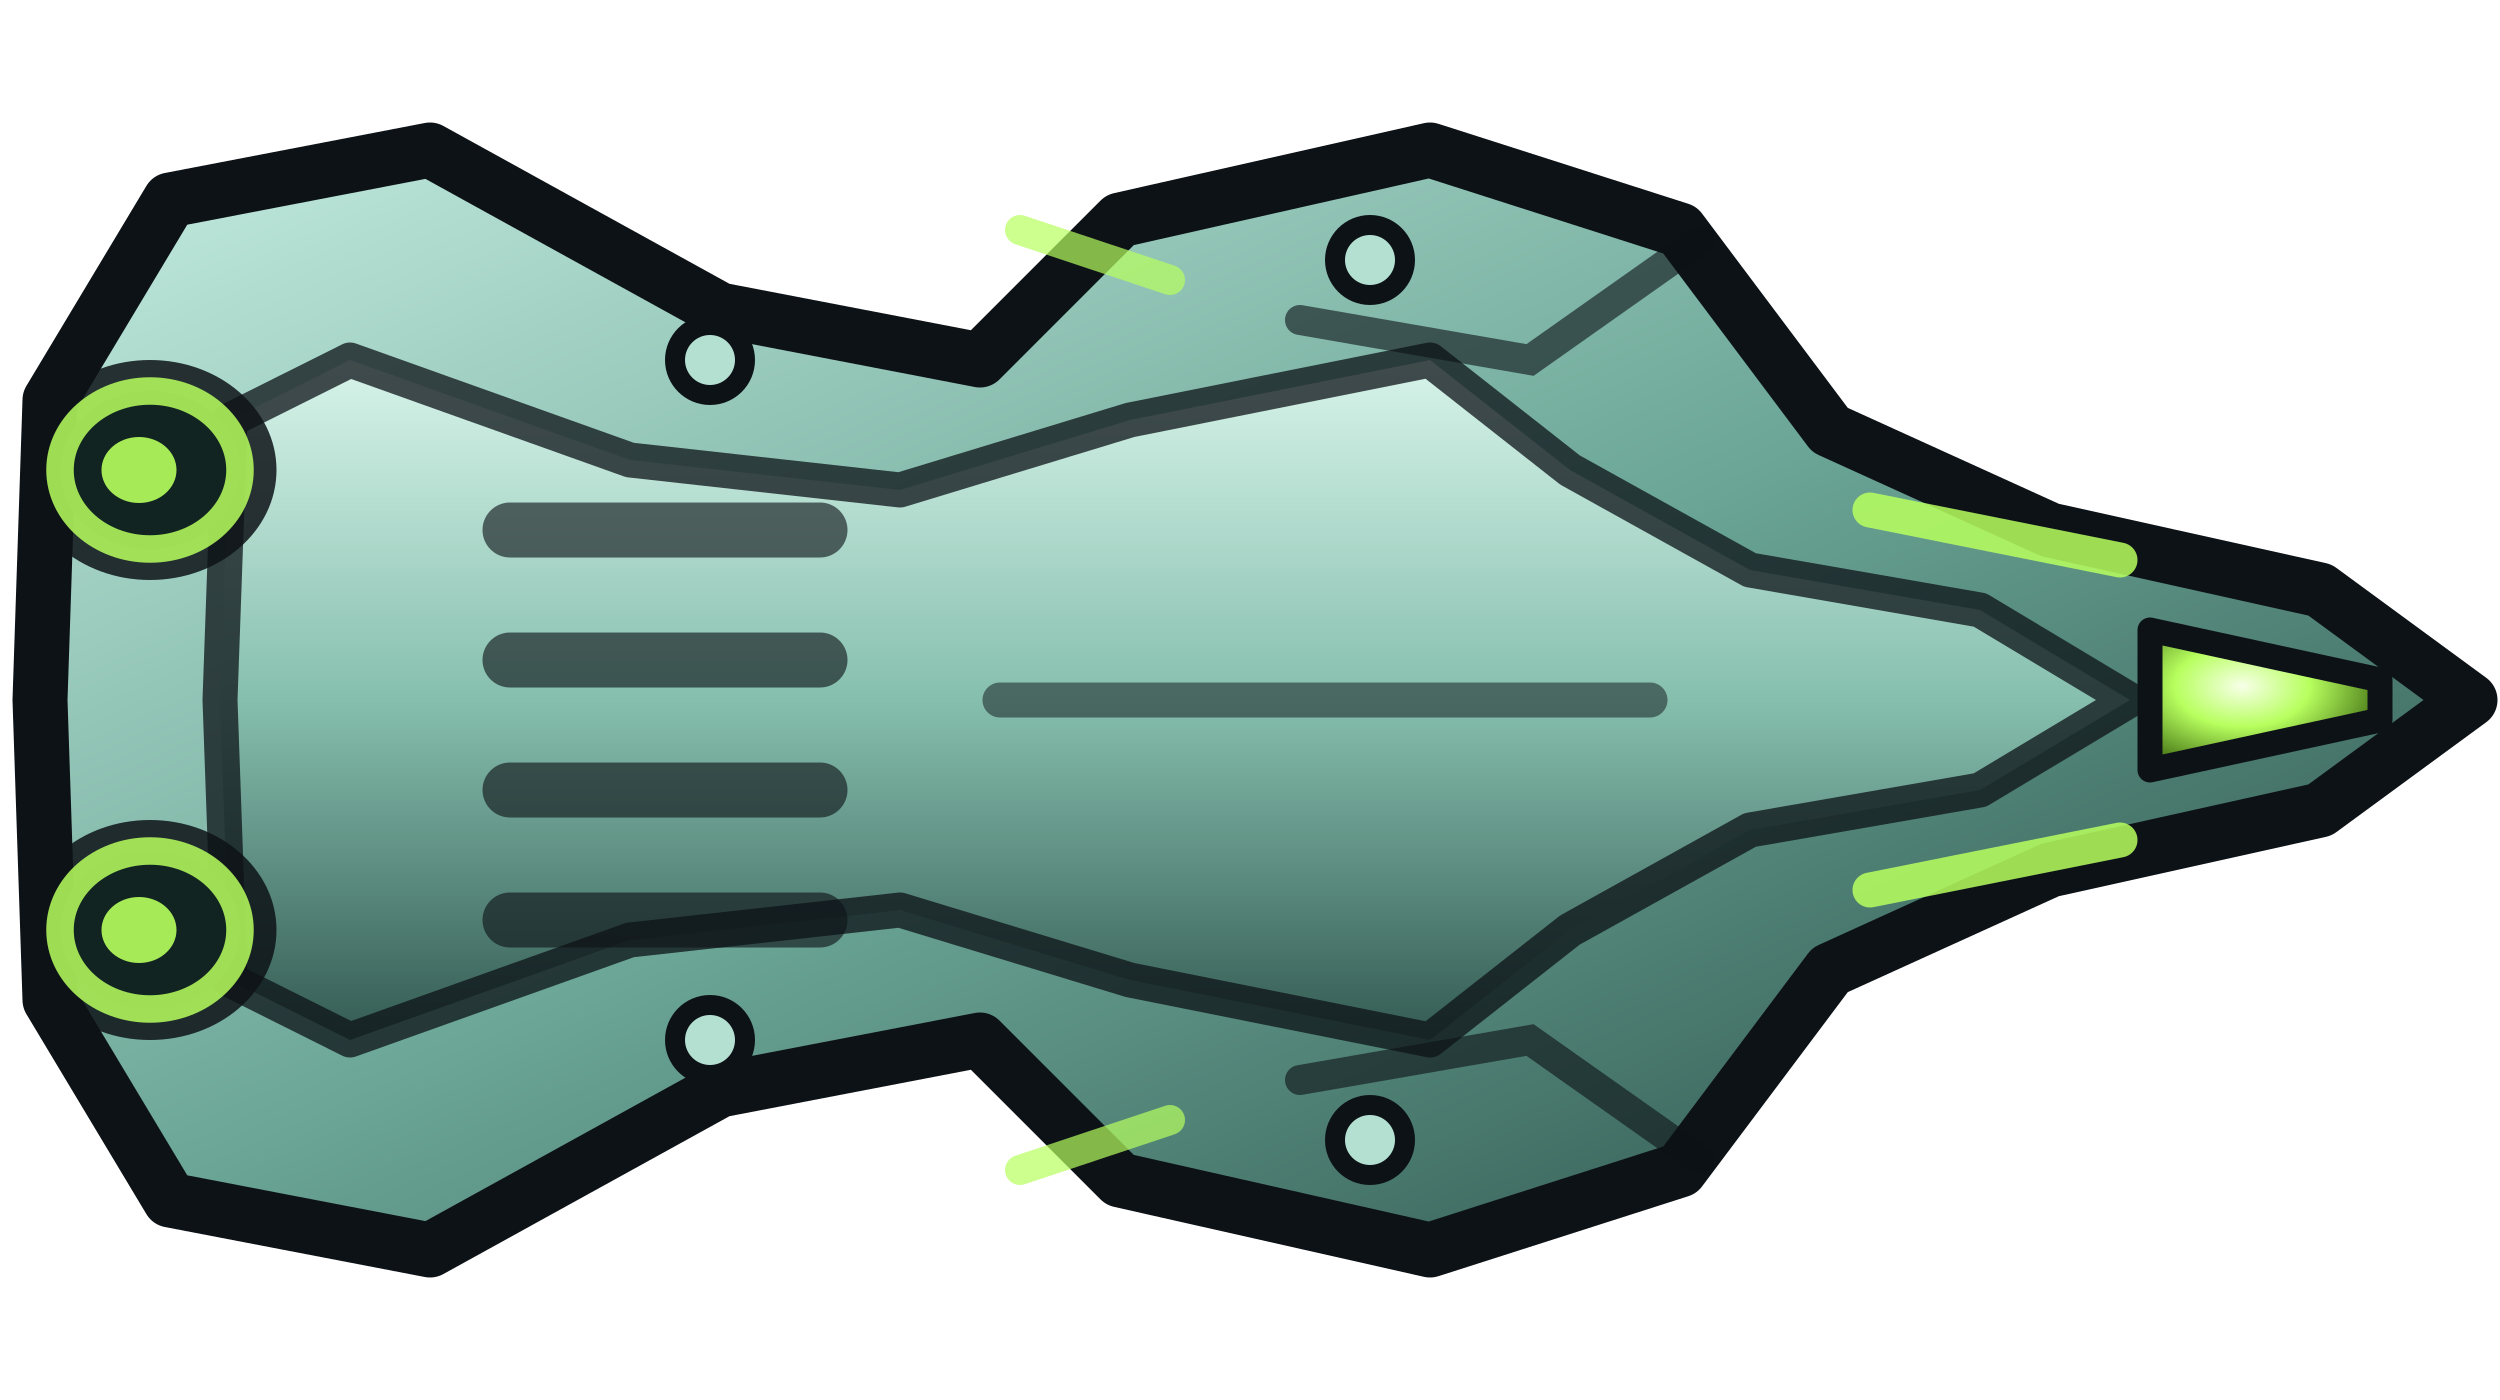
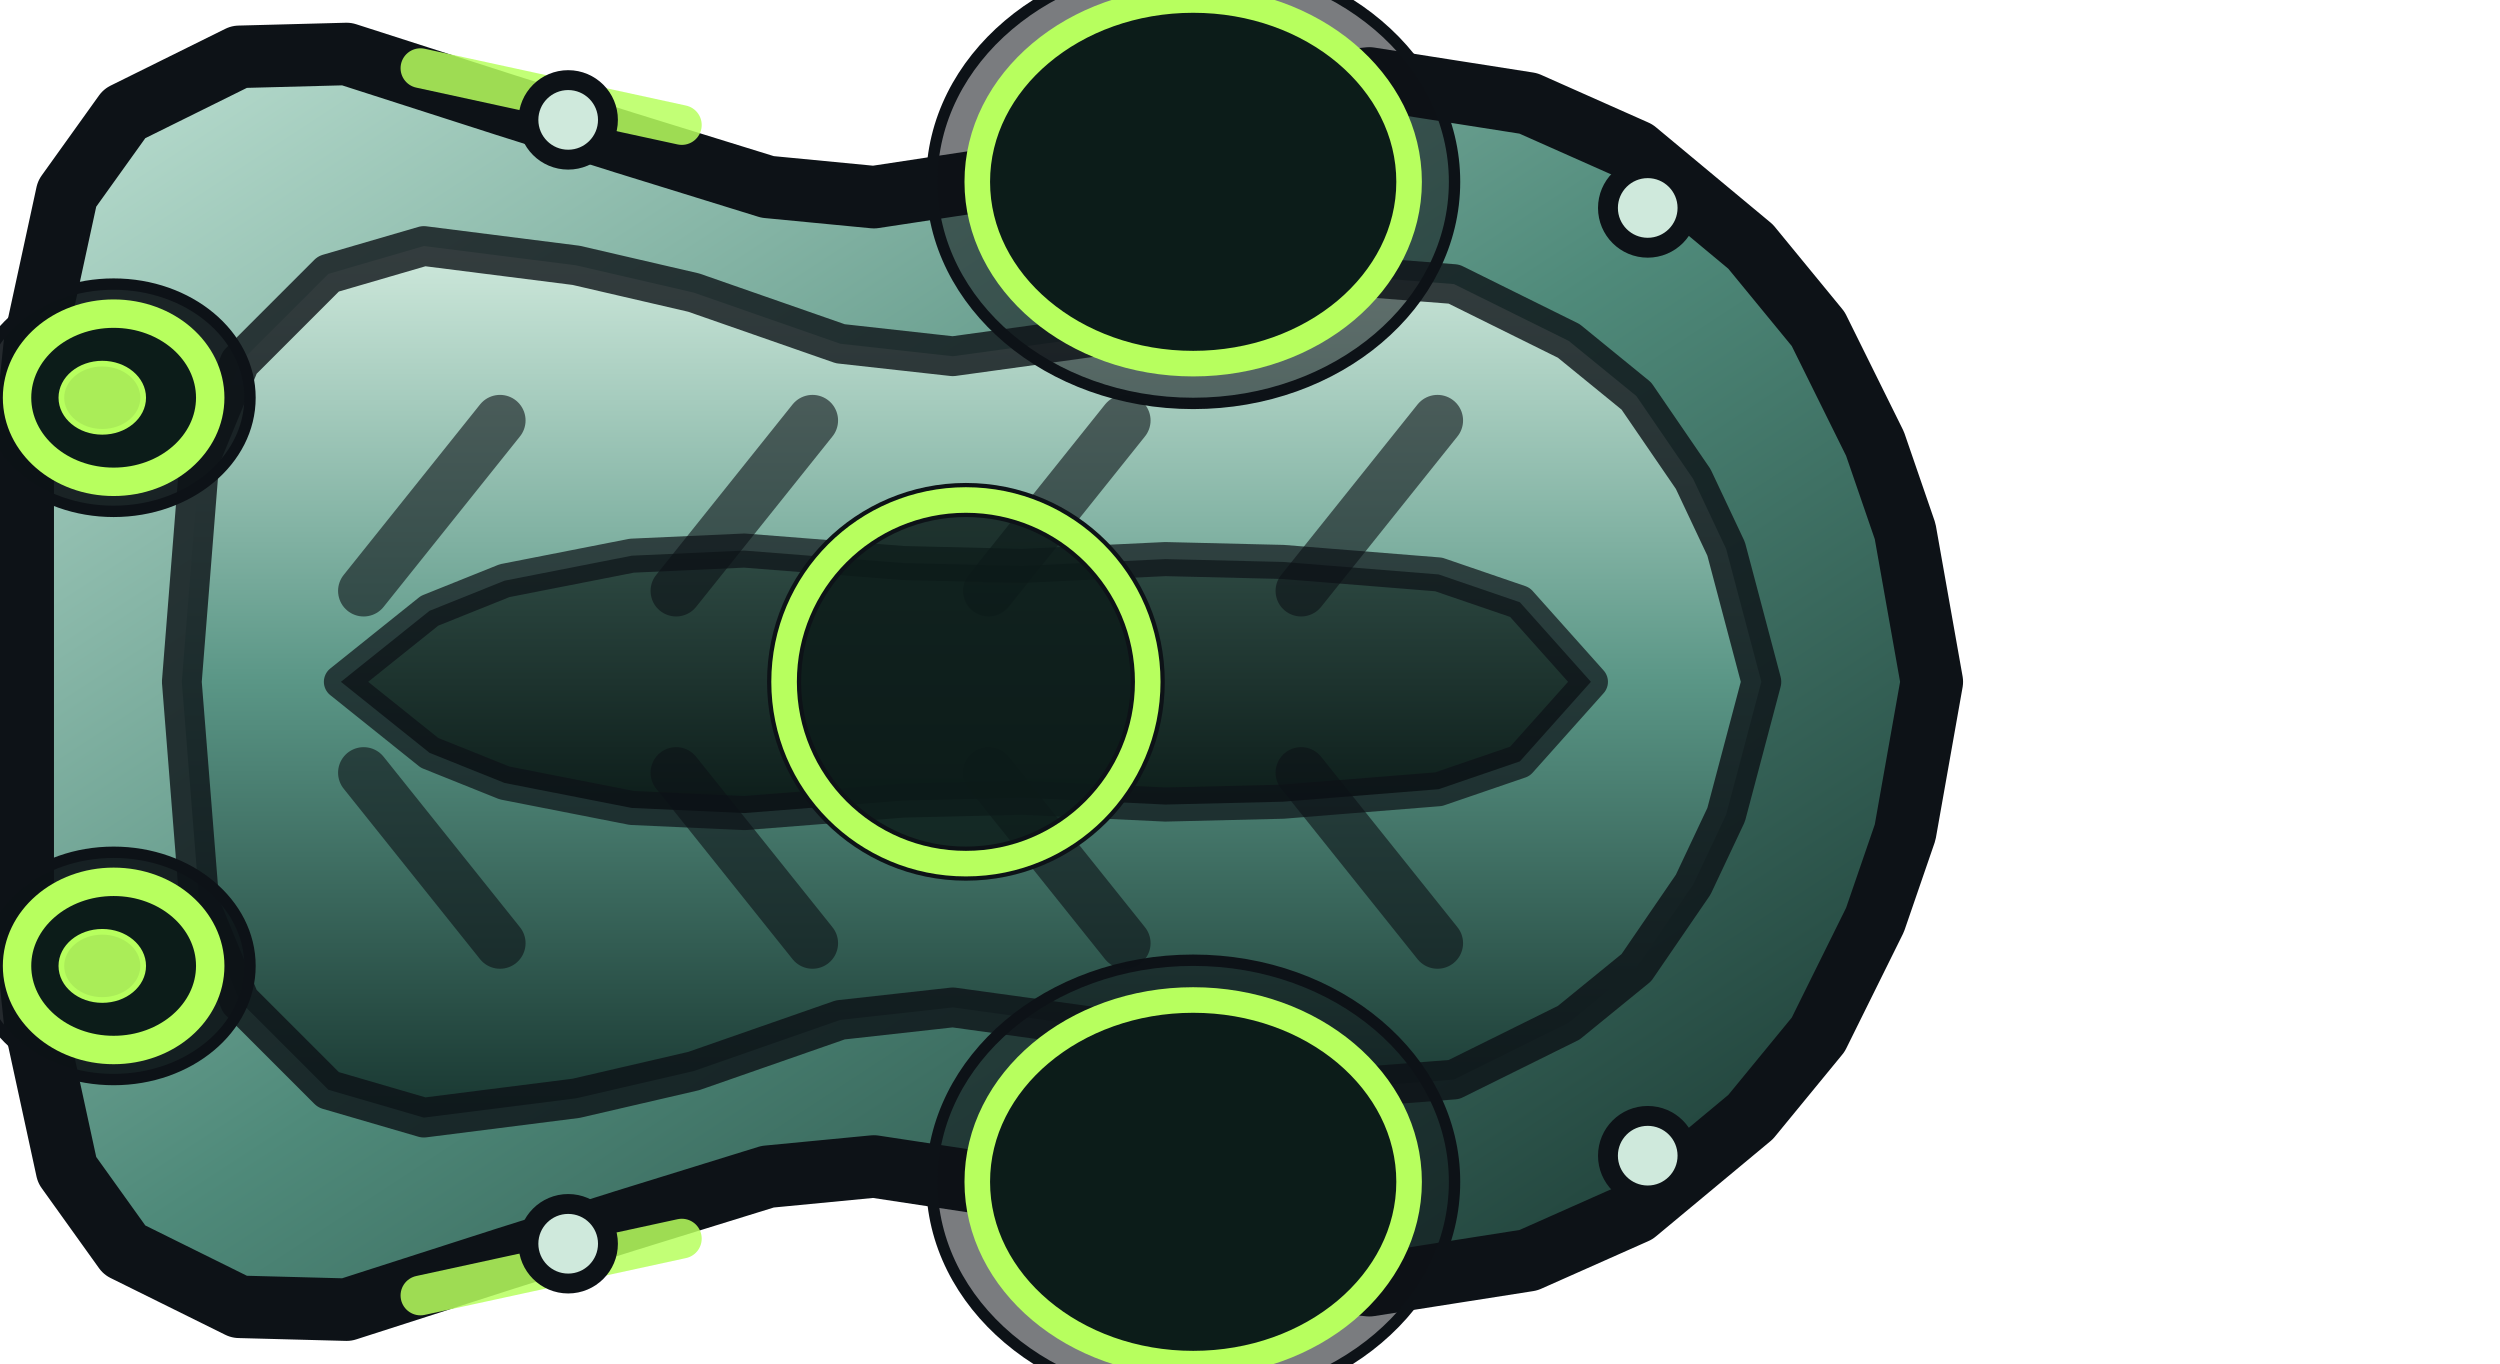
- <svg xmlns="http://www.w3.org/2000/svg" width="50" height="28" viewBox="0 0 50 28">
+ <svg xmlns="http://www.w3.org/2000/svg" width="44" height="24" viewBox="0 0 44 24">
  <defs>
    <linearGradient id="deck" x1="0" y1="0" x2="1" y2="1">
-       <stop offset="0" stop-color="#c4ece0" />
-       <stop offset="0.5" stop-color="#6aa595" />
-       <stop offset="1" stop-color="#244640" />
+       <stop offset="0" stop-color="#bfe2d4" />
+       <stop offset="0.5" stop-color="#4f8a7a" />
+       <stop offset="1" stop-color="#15302b" />
    </linearGradient>
    <linearGradient id="plate" x1="0" y1="0" x2="0" y2="1">
-       <stop offset="0" stop-color="#d8f4ea" />
-       <stop offset="0.5" stop-color="#86bfae" />
-       <stop offset="1" stop-color="#335a52" />
+       <stop offset="0" stop-color="#cfe9dc" />
+       <stop offset="0.5" stop-color="#5a9686" />
+       <stop offset="1" stop-color="#183630" />
    </linearGradient>
    <linearGradient id="dark" x1="0" y1="0" x2="0" y2="1">
-       <stop offset="0" stop-color="#37564f" />
-       <stop offset="1" stop-color="#0e1f1c" />
+       <stop offset="0" stop-color="#2e4a43" />
+       <stop offset="1" stop-color="#0c1c19" />
+     </linearGradient>
+     <linearGradient id="trim" x1="0" y1="0" x2="0" y2="1">
+       <stop offset="0" stop-color="#f0dfb4" />
+       <stop offset="0.5" stop-color="#b79f6a" />
+       <stop offset="1" stop-color="#4d3f22" />
    </linearGradient>
    <radialGradient id="glass" cx="0.4" cy="0.4" r="0.65">
-       <stop offset="0" stop-color="#f7ffe8" />
+       <stop offset="0" stop-color="#ffffff" />
      <stop offset="0.45" stop-color="#b7ff5e" />
      <stop offset="1" stop-color="#3d6a10" />
    </radialGradient>
  </defs>
-   <path d="M49.4 14L46.4 11.8L41 10.6L36.6 8.6L33.6 4.6L28.6 3L22.4 4.4L19.6 7.2L14.4 6.2L8.6 3L3.4 4L1 8L0.8 14L1 20L3.4 24L8.6 25L14.4 21.8L19.6 20.8L22.4 23.6L28.6 25L33.6 23.4L36.6 19.4L41 17.4L46.4 16.2Z" fill="url(#deck)" stroke="#0d1217" stroke-width="1.1" stroke-linejoin="round" />
-   <path d="M42.6 14L39.6 12.2L35 11.4L31.4 9.4L28.6 7.2L22.6 8.4L18 9.8L12.6 9.2L7 7.2L4.6 8.4L4.4 14L4.6 19.6L7 20.8L12.6 18.8L18 18.2L22.6 19.6L28.6 20.8L31.4 18.6L35 16.6L39.6 15.8Z" fill="url(#plate)" stroke="#0d1217" stroke-opacity=".75" stroke-width=".7" stroke-linejoin="round" />
-   <path d="M34 4.8L30.6 7.2L26 6.4M34 23.2L30.6 20.8L26 21.6" fill="none" stroke="#0d1217" stroke-opacity=".6" stroke-width=".6" stroke-linecap="round" />
-   <path d="M20 14H33" stroke="#0d1217" stroke-opacity=".5" stroke-width=".7" stroke-linecap="round" />
-   <path d="M10.2 10.6H16.4M10.2 13.2H16.4M10.2 15.8H16.4M10.2 18.4H16.4" stroke="#0d1217" stroke-opacity=".62" stroke-width="1.1" stroke-linecap="round" />
-   <path d="M43 12.6L47.6 13.6V14.4L43 15.4Z" fill="url(#glass)" stroke="#0d1217" stroke-width=".5" stroke-linejoin="round" />
-   <path d="M37.4 10.2L42.4 11.2M37.4 17.8L42.4 16.8" stroke="#b7ff5e" stroke-opacity=".85" stroke-width=".7" stroke-linecap="round" />
-   <path d="M20.4 4.6L23.4 5.6M20.4 23.4L23.4 22.4" stroke="#b7ff5e" stroke-opacity=".7" stroke-width=".6" stroke-linecap="round" />
-   <g fill="#b4e0d2" stroke="#0d1217" stroke-width=".4">
-     <circle cx="14.2" cy="7.2" r=".7" />
-     <circle cx="14.2" cy="20.8" r=".7" />
-     <circle cx="27.4" cy="5.2" r=".7" />
-     <circle cx="27.4" cy="22.8" r=".7" />
-   </g>
-   <ellipse cx="3" cy="9.4" rx="2.53" ry="2.2" fill="#0d1217" fill-opacity=".85" />
-   <ellipse cx="3" cy="9.4" rx="1.8" ry="1.58" fill="#112421" stroke="#b7ff5e" stroke-opacity=".85" stroke-width=".55" />
-   <ellipse cx="2.78" cy="9.4" rx="0.75" ry="0.66" fill="#b7ff5e" fill-opacity=".9" />
-   <ellipse cx="3" cy="18.6" rx="2.53" ry="2.2" fill="#0d1217" fill-opacity=".85" />
-   <ellipse cx="3" cy="18.6" rx="1.8" ry="1.58" fill="#112421" stroke="#b7ff5e" stroke-opacity=".85" stroke-width=".55" />
-   <ellipse cx="2.78" cy="18.6" rx="0.75" ry="0.66" fill="#b7ff5e" fill-opacity=".9" />
+   <path d="M34 12L33.53 9.35L33 7.81L32 5.79L30.81 4.34L28.79 2.66L26.9 1.82L24.1 1.38L22.01 1.6L19.49 2.6L17.62 3.13L15.38 3.47L13.51 3.29L10.99 2.51L8.9 1.85L6.1 0.95L4.21 1L2.19 2L1.18 3.41L0.62 5.99L0.4 8.1L0.4 12L0.4 15.9L0.62 18.01L1.18 20.59L2.19 22L4.21 23L6.1 23.05L8.9 22.15L10.99 21.49L13.51 20.71L15.38 20.53L17.62 20.87L19.49 21.4L22.01 22.4L24.1 22.62L26.9 22.18L28.79 21.34L30.81 19.66L32 18.21L33 16.19L33.53 14.65Z" fill="url(#deck)" stroke="#0d1217" stroke-width="1.1" stroke-linejoin="round" />
+   <path d="M31 12L30.38 9.66L29.8 8.43L28.8 6.97L27.61 6L25.59 5L23.79 4.86L21.21 5.54L19.23 5.93L16.77 6.27L14.79 6.05L12.21 5.15L10.14 4.67L7.46 4.33L5.78 4.82L4.22 6.38L3.51 8.1L3.2 12L3.51 15.9L4.22 17.62L5.78 19.18L7.46 19.67L10.14 19.33L12.21 18.85L14.79 17.95L16.77 17.73L19.23 18.07L21.21 18.46L23.79 19.14L25.59 19L27.61 18L28.8 17.03L29.8 15.57L30.38 14.34Z" fill="url(#plate)" stroke="#0d1217" stroke-opacity="0.8" stroke-width="0.7" stroke-linejoin="round" />
+   <ellipse cx="21" cy="3.2" rx="4.6" ry="3.9" fill="#0d1217" fill-opacity="0.55" stroke="#0d1217" stroke-width="0.2" />
+   <ellipse cx="21" cy="3.2" rx="3.8" ry="3.2" fill="#0c1c19" stroke="#b7ff5e" stroke-width="0.45" />
+   <ellipse cx="21" cy="20.8" rx="4.6" ry="3.9" fill="#0d1217" fill-opacity="0.55" stroke="#0d1217" stroke-width="0.2" />
+   <ellipse cx="21" cy="20.8" rx="3.8" ry="3.2" fill="#0c1c19" stroke="#b7ff5e" stroke-width="0.45" />
+   <path d="M28 12L26.75 10.6L25.32 10.11L22.58 9.89L20.51 9.84L17.99 9.96L15.9 9.91L13.1 9.69L11.12 9.78L8.88 10.22L7.56 10.75L6 12L7.56 13.25L8.88 13.78L11.12 14.22L13.1 14.31L15.9 14.09L17.99 14.04L20.51 14.16L22.58 14.11L25.32 13.89L26.75 13.4Z" fill="url(#dark)" stroke="#0d1217" stroke-opacity="0.7" stroke-width="0.6" stroke-linejoin="round" />
+   <path d="M25.3 7.4L22.9 10.4" fill="none" stroke="#0d1217" stroke-opacity="0.6" stroke-width="0.9" stroke-linecap="round" stroke-linejoin="round" />
+   <path d="M25.3 16.6L22.9 13.6" fill="none" stroke="#0d1217" stroke-opacity="0.6" stroke-width="0.9" stroke-linecap="round" stroke-linejoin="round" />
+   <path d="M19.8 7.4L17.4 10.4" fill="none" stroke="#0d1217" stroke-opacity="0.6" stroke-width="0.9" stroke-linecap="round" stroke-linejoin="round" />
+   <path d="M19.8 16.6L17.4 13.6" fill="none" stroke="#0d1217" stroke-opacity="0.6" stroke-width="0.9" stroke-linecap="round" stroke-linejoin="round" />
+   <path d="M14.3 7.4L11.9 10.4" fill="none" stroke="#0d1217" stroke-opacity="0.6" stroke-width="0.9" stroke-linecap="round" stroke-linejoin="round" />
+   <path d="M14.3 16.6L11.9 13.6" fill="none" stroke="#0d1217" stroke-opacity="0.6" stroke-width="0.9" stroke-linecap="round" stroke-linejoin="round" />
+   <path d="M8.8 7.4L6.4 10.4" fill="none" stroke="#0d1217" stroke-opacity="0.6" stroke-width="0.9" stroke-linecap="round" stroke-linejoin="round" />
+   <path d="M8.8 16.6L6.4 13.6" fill="none" stroke="#0d1217" stroke-opacity="0.6" stroke-width="0.9" stroke-linecap="round" stroke-linejoin="round" />
+   <path d="M12 2.2L7.4 1.2" fill="none" stroke="#b7ff5e" stroke-opacity="0.85" stroke-width="0.7" stroke-linecap="round" stroke-linejoin="round" />
+   <path d="M12 21.8L7.4 22.8" fill="none" stroke="#b7ff5e" stroke-opacity="0.85" stroke-width="0.7" stroke-linecap="round" stroke-linejoin="round" />
+   <circle cx="17" cy="12" r="3.2" fill="#0c1c19" fill-opacity="0.85" stroke="#0d1217" stroke-width="0.6" />
+   <circle cx="17" cy="12" r="3.2" fill="none" stroke="#b7ff5e" stroke-width="0.45" />
+   <ellipse cx="2" cy="7" rx="2.4" ry="2" fill="#0d1217" fill-opacity="0.9" stroke="#0d1217" stroke-width="0.2" />
+   <ellipse cx="2" cy="7" rx="1.7" ry="1.48" fill="#0c1c19" stroke="#b7ff5e" stroke-width="0.5" />
+   <ellipse cx="1.8" cy="7" rx="0.72" ry="0.6" fill="#b7ff5e" fill-opacity="0.92" stroke="#b7ff5e" stroke-width="0.1" />
+   <ellipse cx="2" cy="17" rx="2.4" ry="2" fill="#0d1217" fill-opacity="0.9" stroke="#0d1217" stroke-width="0.2" />
+   <ellipse cx="2" cy="17" rx="1.7" ry="1.48" fill="#0c1c19" stroke="#b7ff5e" stroke-width="0.5" />
+   <ellipse cx="1.8" cy="17" rx="0.72" ry="0.6" fill="#b7ff5e" fill-opacity="0.92" stroke="#b7ff5e" stroke-width="0.1" />
+   <circle cx="10" cy="2.11" r="0.7" fill="#cfe9dc" stroke="#0d1217" stroke-width="0.35" />
+   <circle cx="10" cy="21.89" r="0.7" fill="#cfe9dc" stroke="#0d1217" stroke-width="0.35" />
+   <circle cx="29" cy="3.66" r="0.7" fill="#cfe9dc" stroke="#0d1217" stroke-width="0.35" />
+   <circle cx="29" cy="20.34" r="0.7" fill="#cfe9dc" stroke="#0d1217" stroke-width="0.35" />
</svg>
